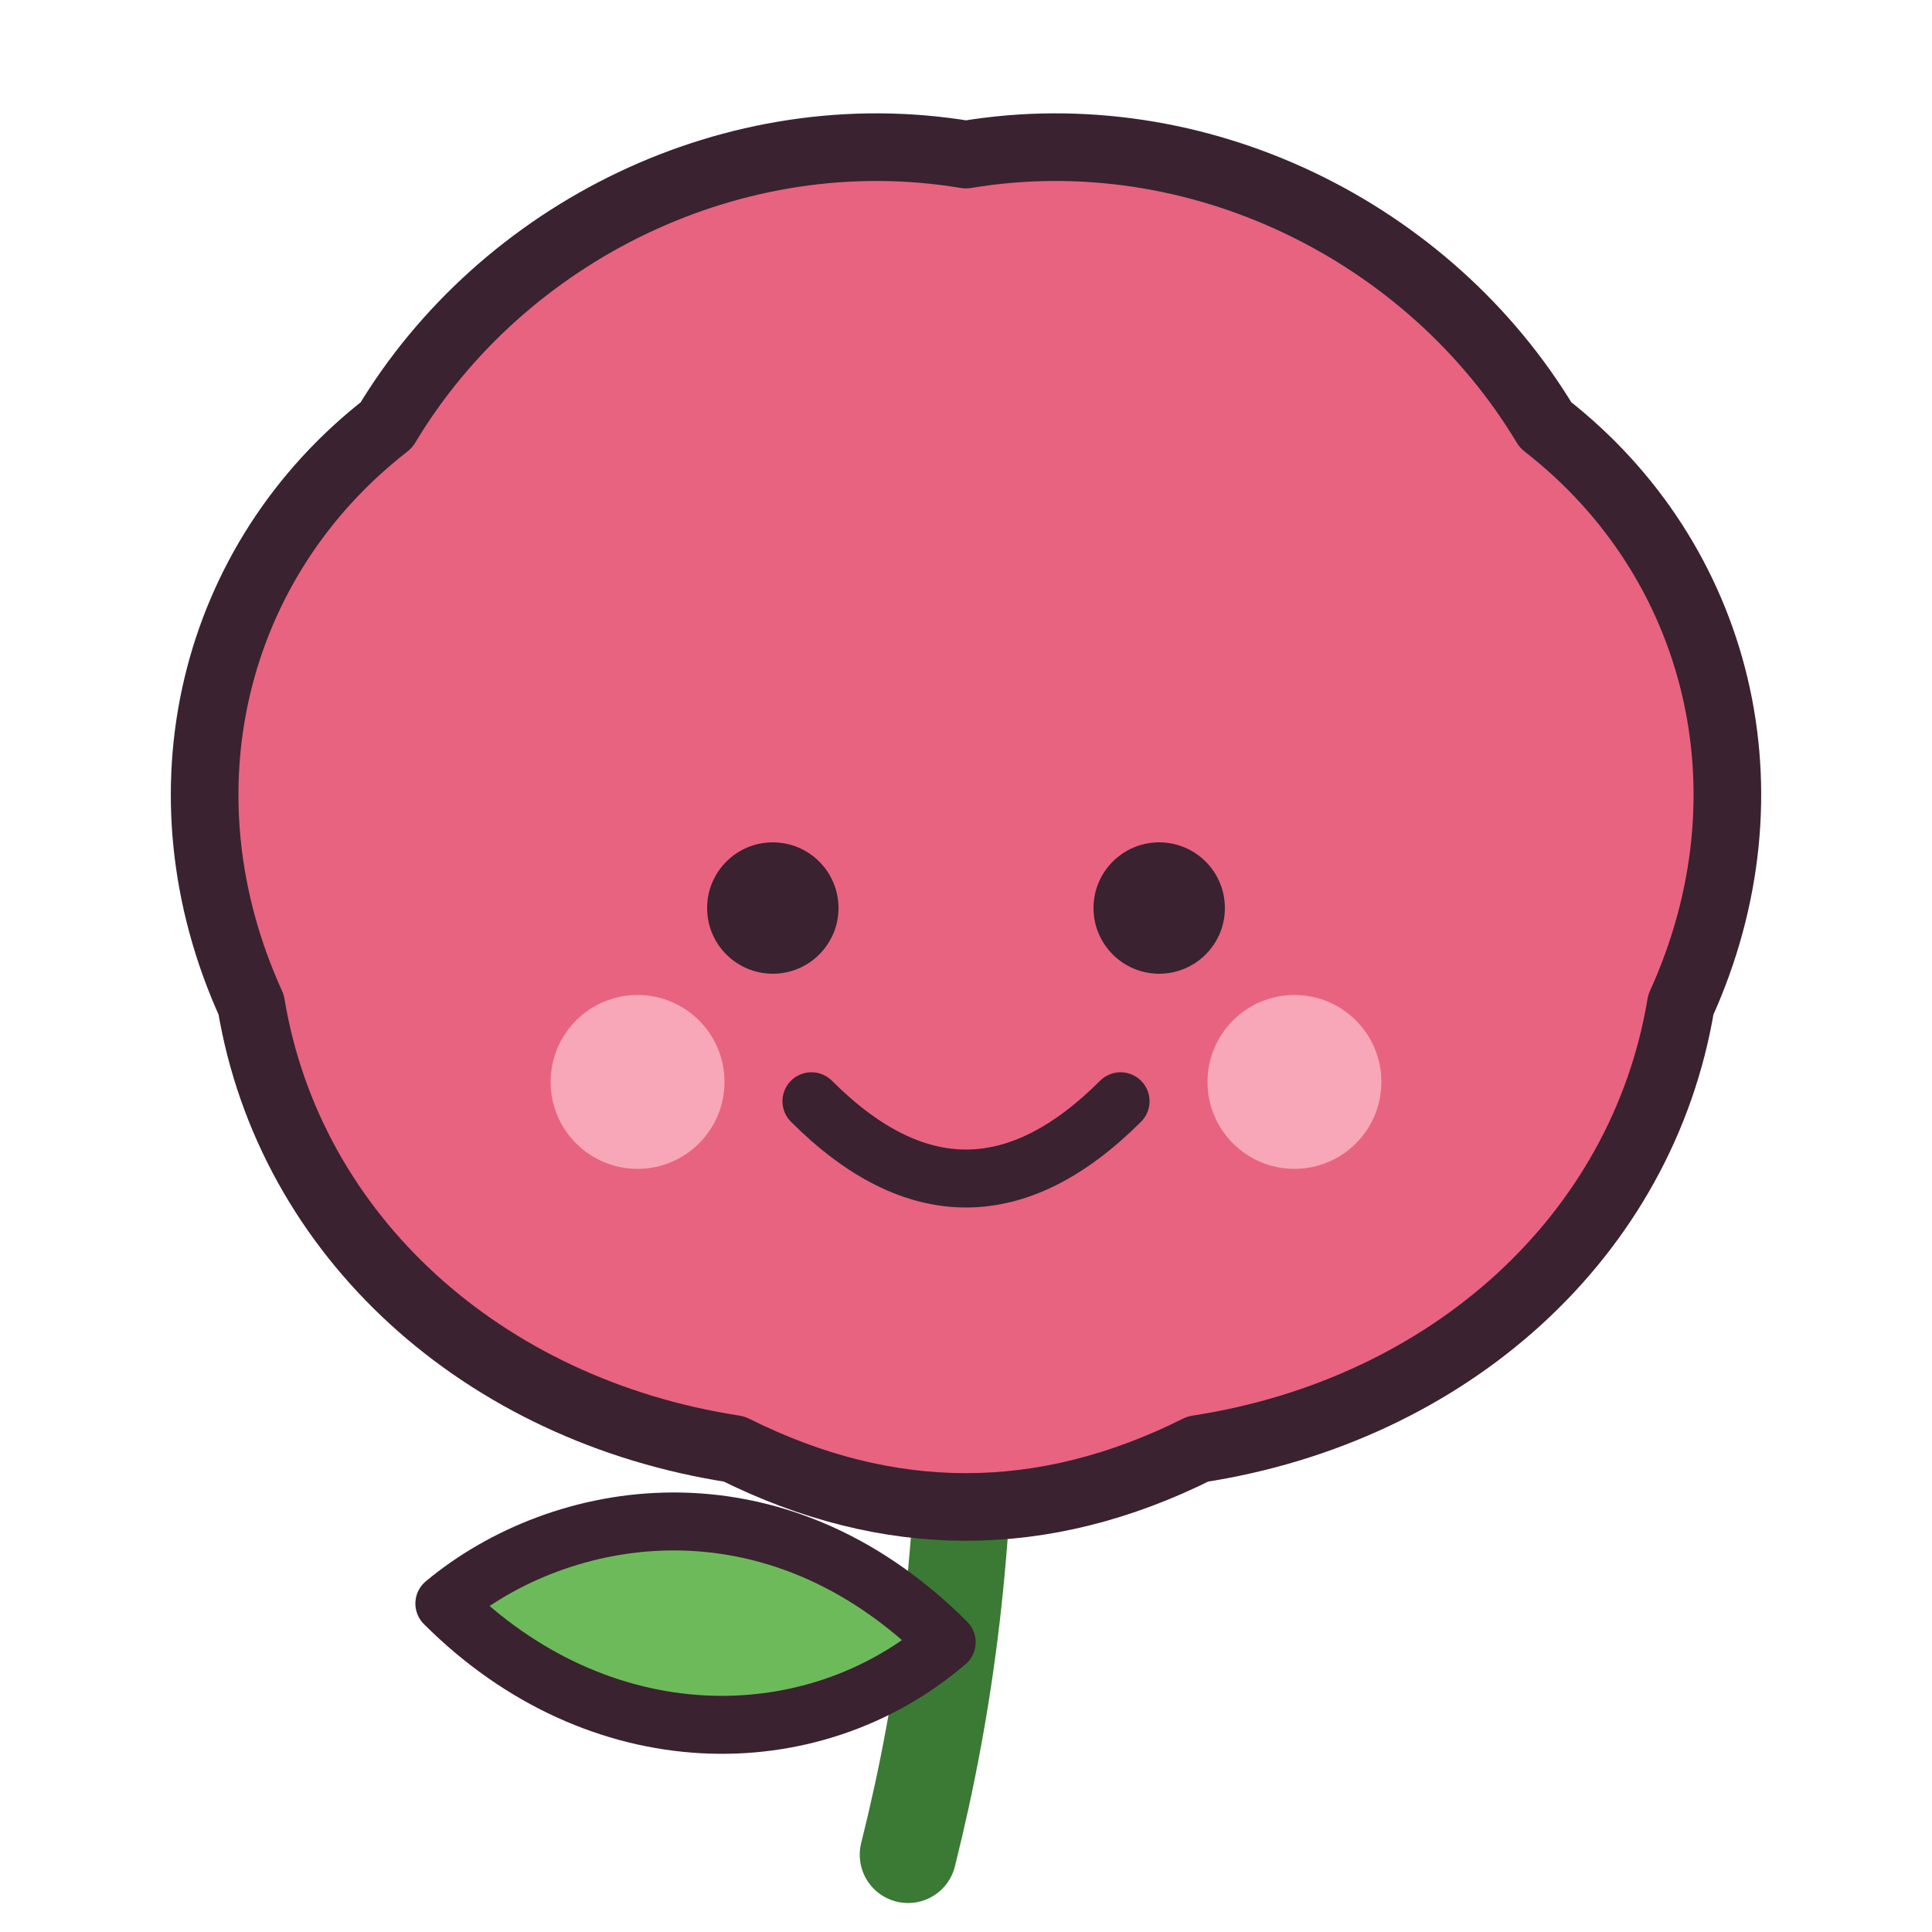
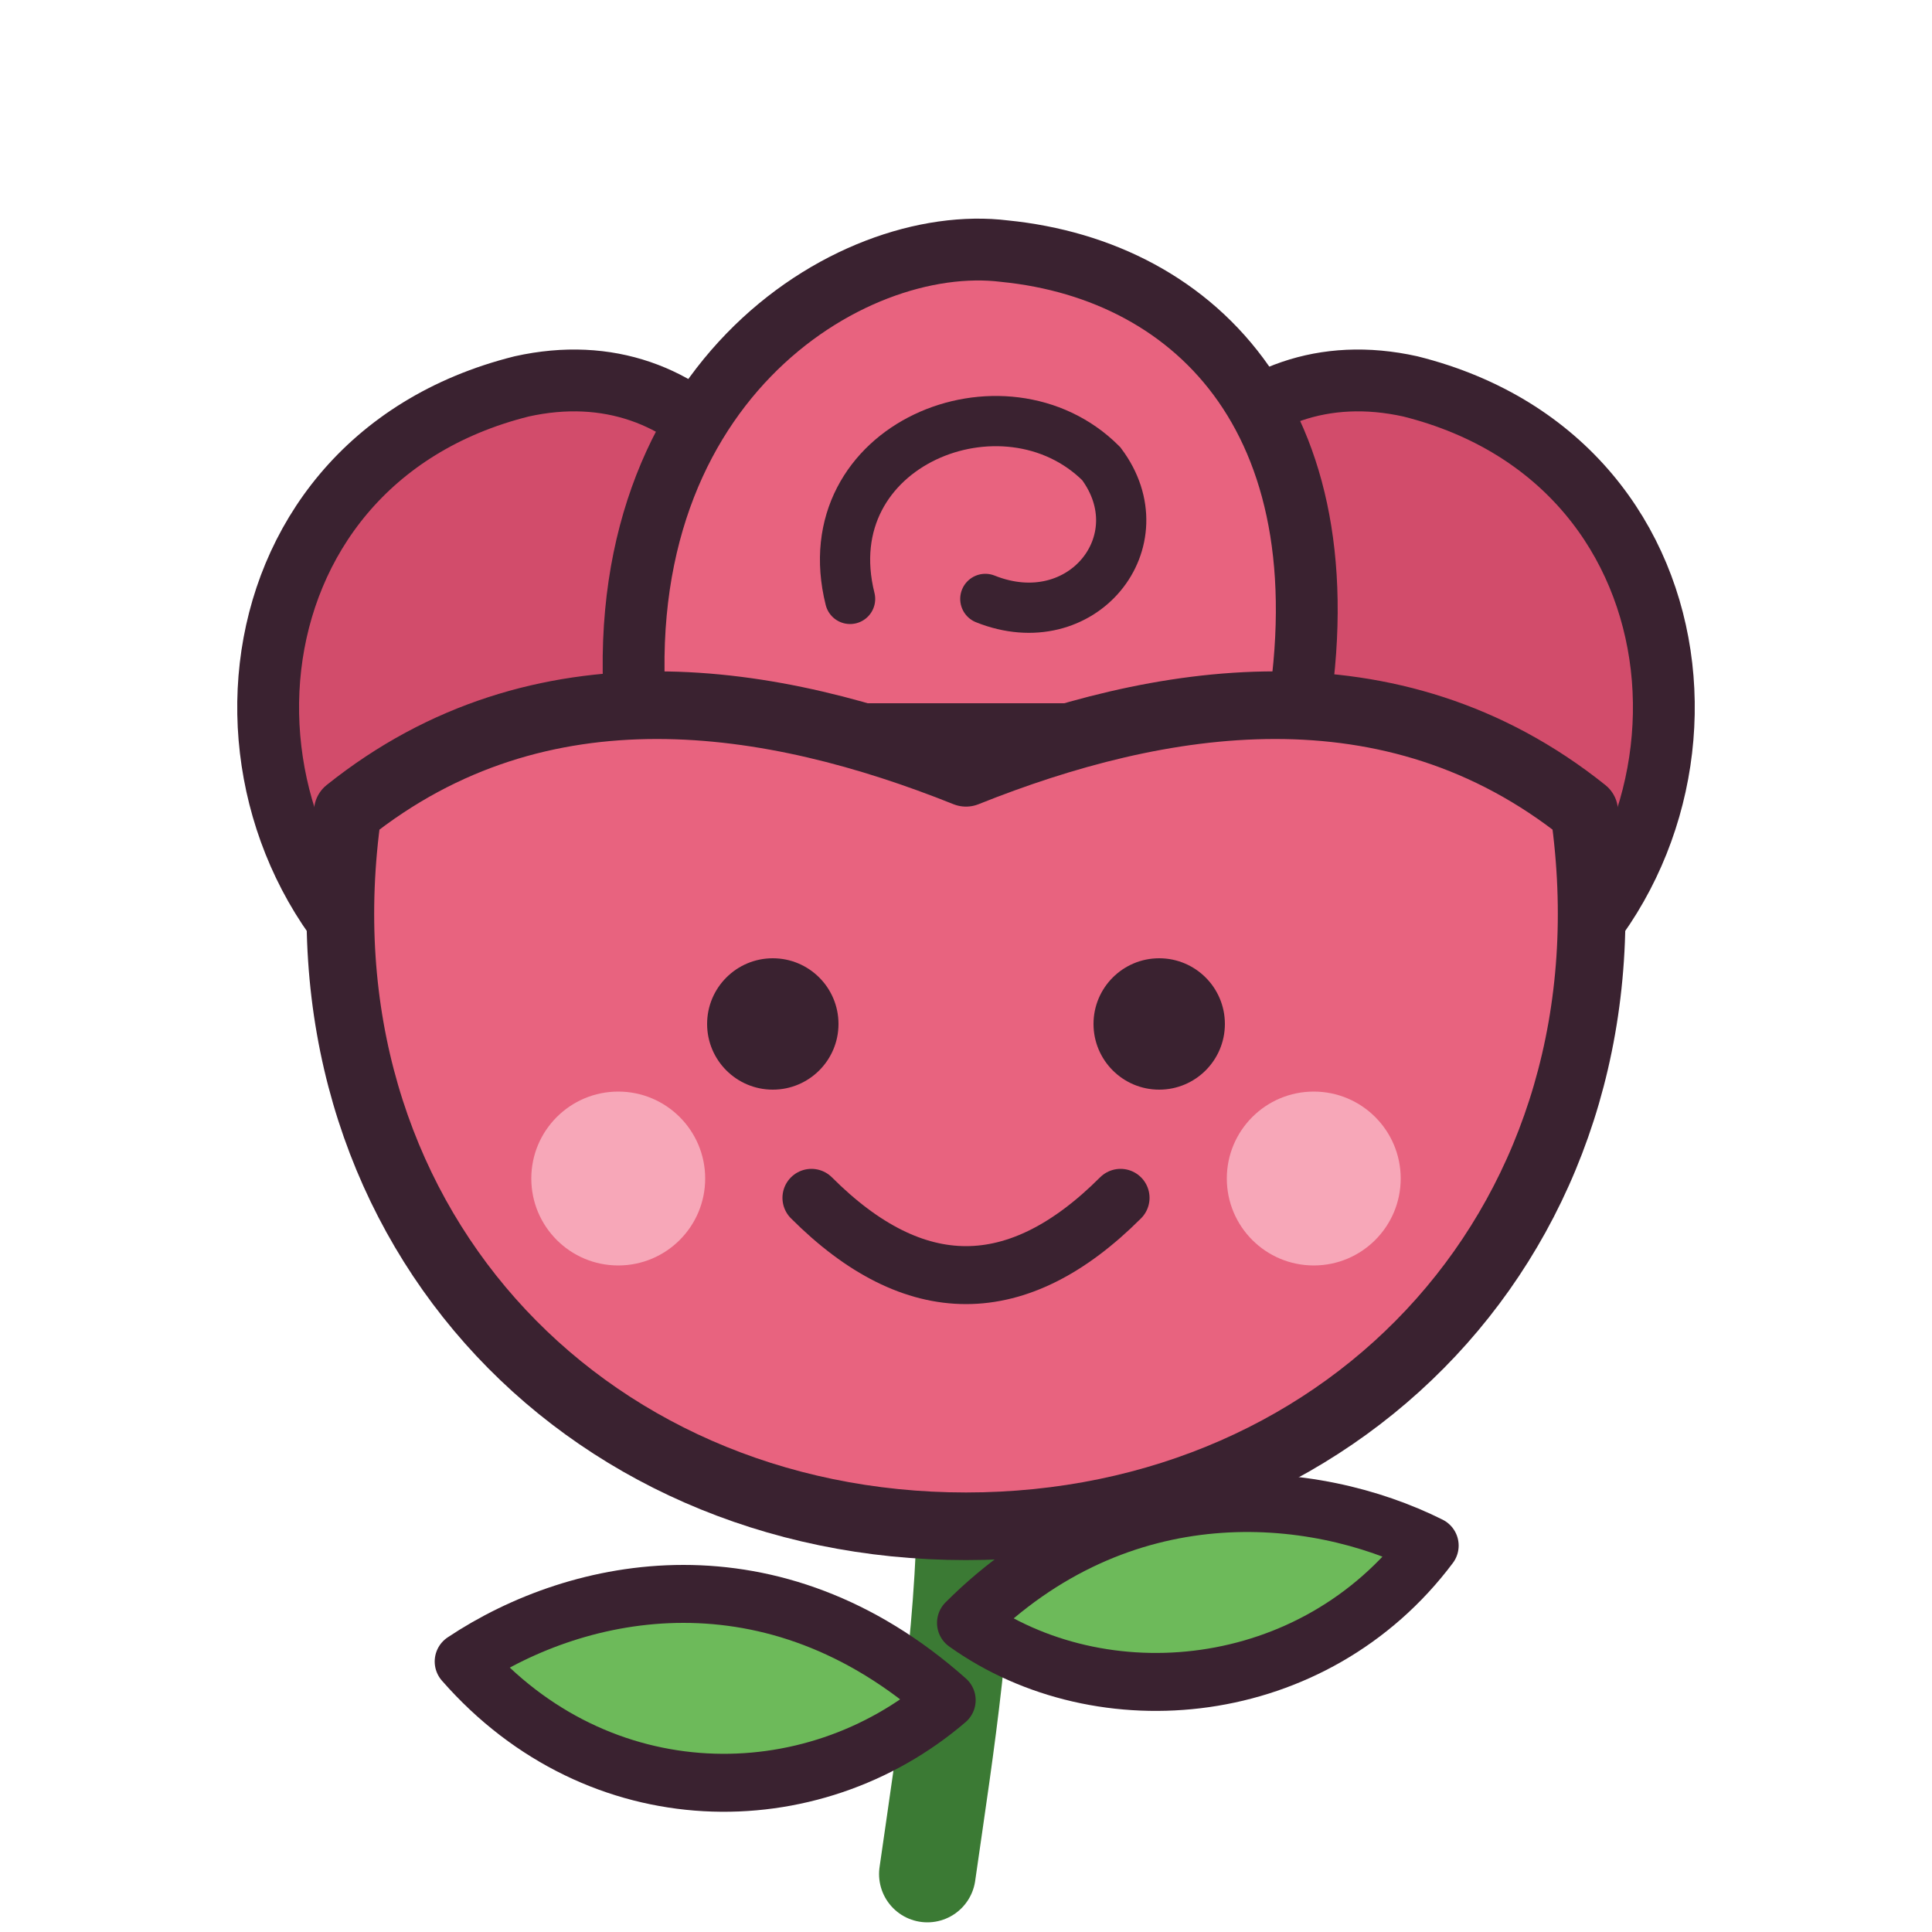
- <svg xmlns="http://www.w3.org/2000/svg" viewBox="0 0 100 100" role="img" aria-label="Happy Rose logo">
-   <path d="M50 70 C50 80 49 88 47 96" fill="none" stroke="#3B7A34" stroke-width="5" stroke-linecap="round" />
-   <path d="M49 85 C40 76 29 78 23 83 C31 91 42 91 49 85 Z" fill="#6DBA5A" stroke="#3A2230" stroke-width="3" stroke-linejoin="round" />
-   <path d="M50 8 C62 6 74 12 80 22 C89 29 92 41 87 52 C85 64 75 73 62 75 C54 79 46 79 38 75 C25 73 15 64 13 52 C8 41 11 29 20 22 C26 12 38 6 50 8 Z" fill="#E8637F" stroke="#3A2230" stroke-width="3.5" stroke-linejoin="round" />
-   <circle cx="33" cy="56" r="4.5" fill="#F7A7B8" />
-   <circle cx="67" cy="56" r="4.5" fill="#F7A7B8" />
-   <circle cx="40" cy="47" r="3.4" fill="#3A2230" />
-   <circle cx="60" cy="47" r="3.4" fill="#3A2230" />
-   <path d="M42 57 Q50 65 58 57" fill="none" stroke="#3A2230" stroke-width="3" stroke-linecap="round" />
+ <svg xmlns="http://www.w3.org/2000/svg" viewBox="0 0 100 100" role="img" aria-label="Happy Rose logo: a smiling rose">
+   <path d="M50 76 C50 84 49 90 48 97" fill="none" stroke="#3B7A34" stroke-width="5" stroke-linecap="round" />
+   <path d="M49 88 C40 80 30 82 24 86 C31 94 42 94 49 88 Z" fill="#6DBA5A" stroke="#3A2230" stroke-width="3" stroke-linejoin="round" />
+   <path d="M50 84 C58 76 68 77 74 80 C68 88 57 89 50 84 Z" fill="#6DBA5A" stroke="#3A2230" stroke-width="3" stroke-linejoin="round" />
+   <path d="M22 52 C10 44 11 24 27 20 C36 18 42 26 42 36 Z" fill="#D24C6B" stroke="#3A2230" stroke-width="3.2" stroke-linejoin="round" />
+   <path d="M78 52 C90 44 89 24 73 20 C64 18 58 26 58 36 Z" fill="#D24C6B" stroke="#3A2230" stroke-width="3.2" stroke-linejoin="round" />
+   <path d="M33 38 C31 20 44 12 52 13 C62 14 70 22 67 38 Z" fill="#E8637F" stroke="#3A2230" stroke-width="3.2" stroke-linejoin="round" />
+   <path d="M44 31 C42 23 52 19 57 24 C60 28 56 33 51 31" fill="none" stroke="#3A2230" stroke-width="2.6" stroke-linecap="round" />
+   <path d="M18 42 C28 34 40 36 50 40 C60 36 72 34 82 42 C85 63 70 79 50 79 C30 79 15 63 18 42 Z" fill="#E8637F" stroke="#3A2230" stroke-width="3.5" stroke-linejoin="round" />
+   <circle cx="32" cy="61" r="4.5" fill="#F7A7B8" />
+   <circle cx="68" cy="61" r="4.5" fill="#F7A7B8" />
+   <circle cx="40" cy="53" r="3.4" fill="#3A2230" />
+   <circle cx="60" cy="53" r="3.4" fill="#3A2230" />
+   <path d="M42 62 Q50 70 58 62" fill="none" stroke="#3A2230" stroke-width="3" stroke-linecap="round" />
</svg>
